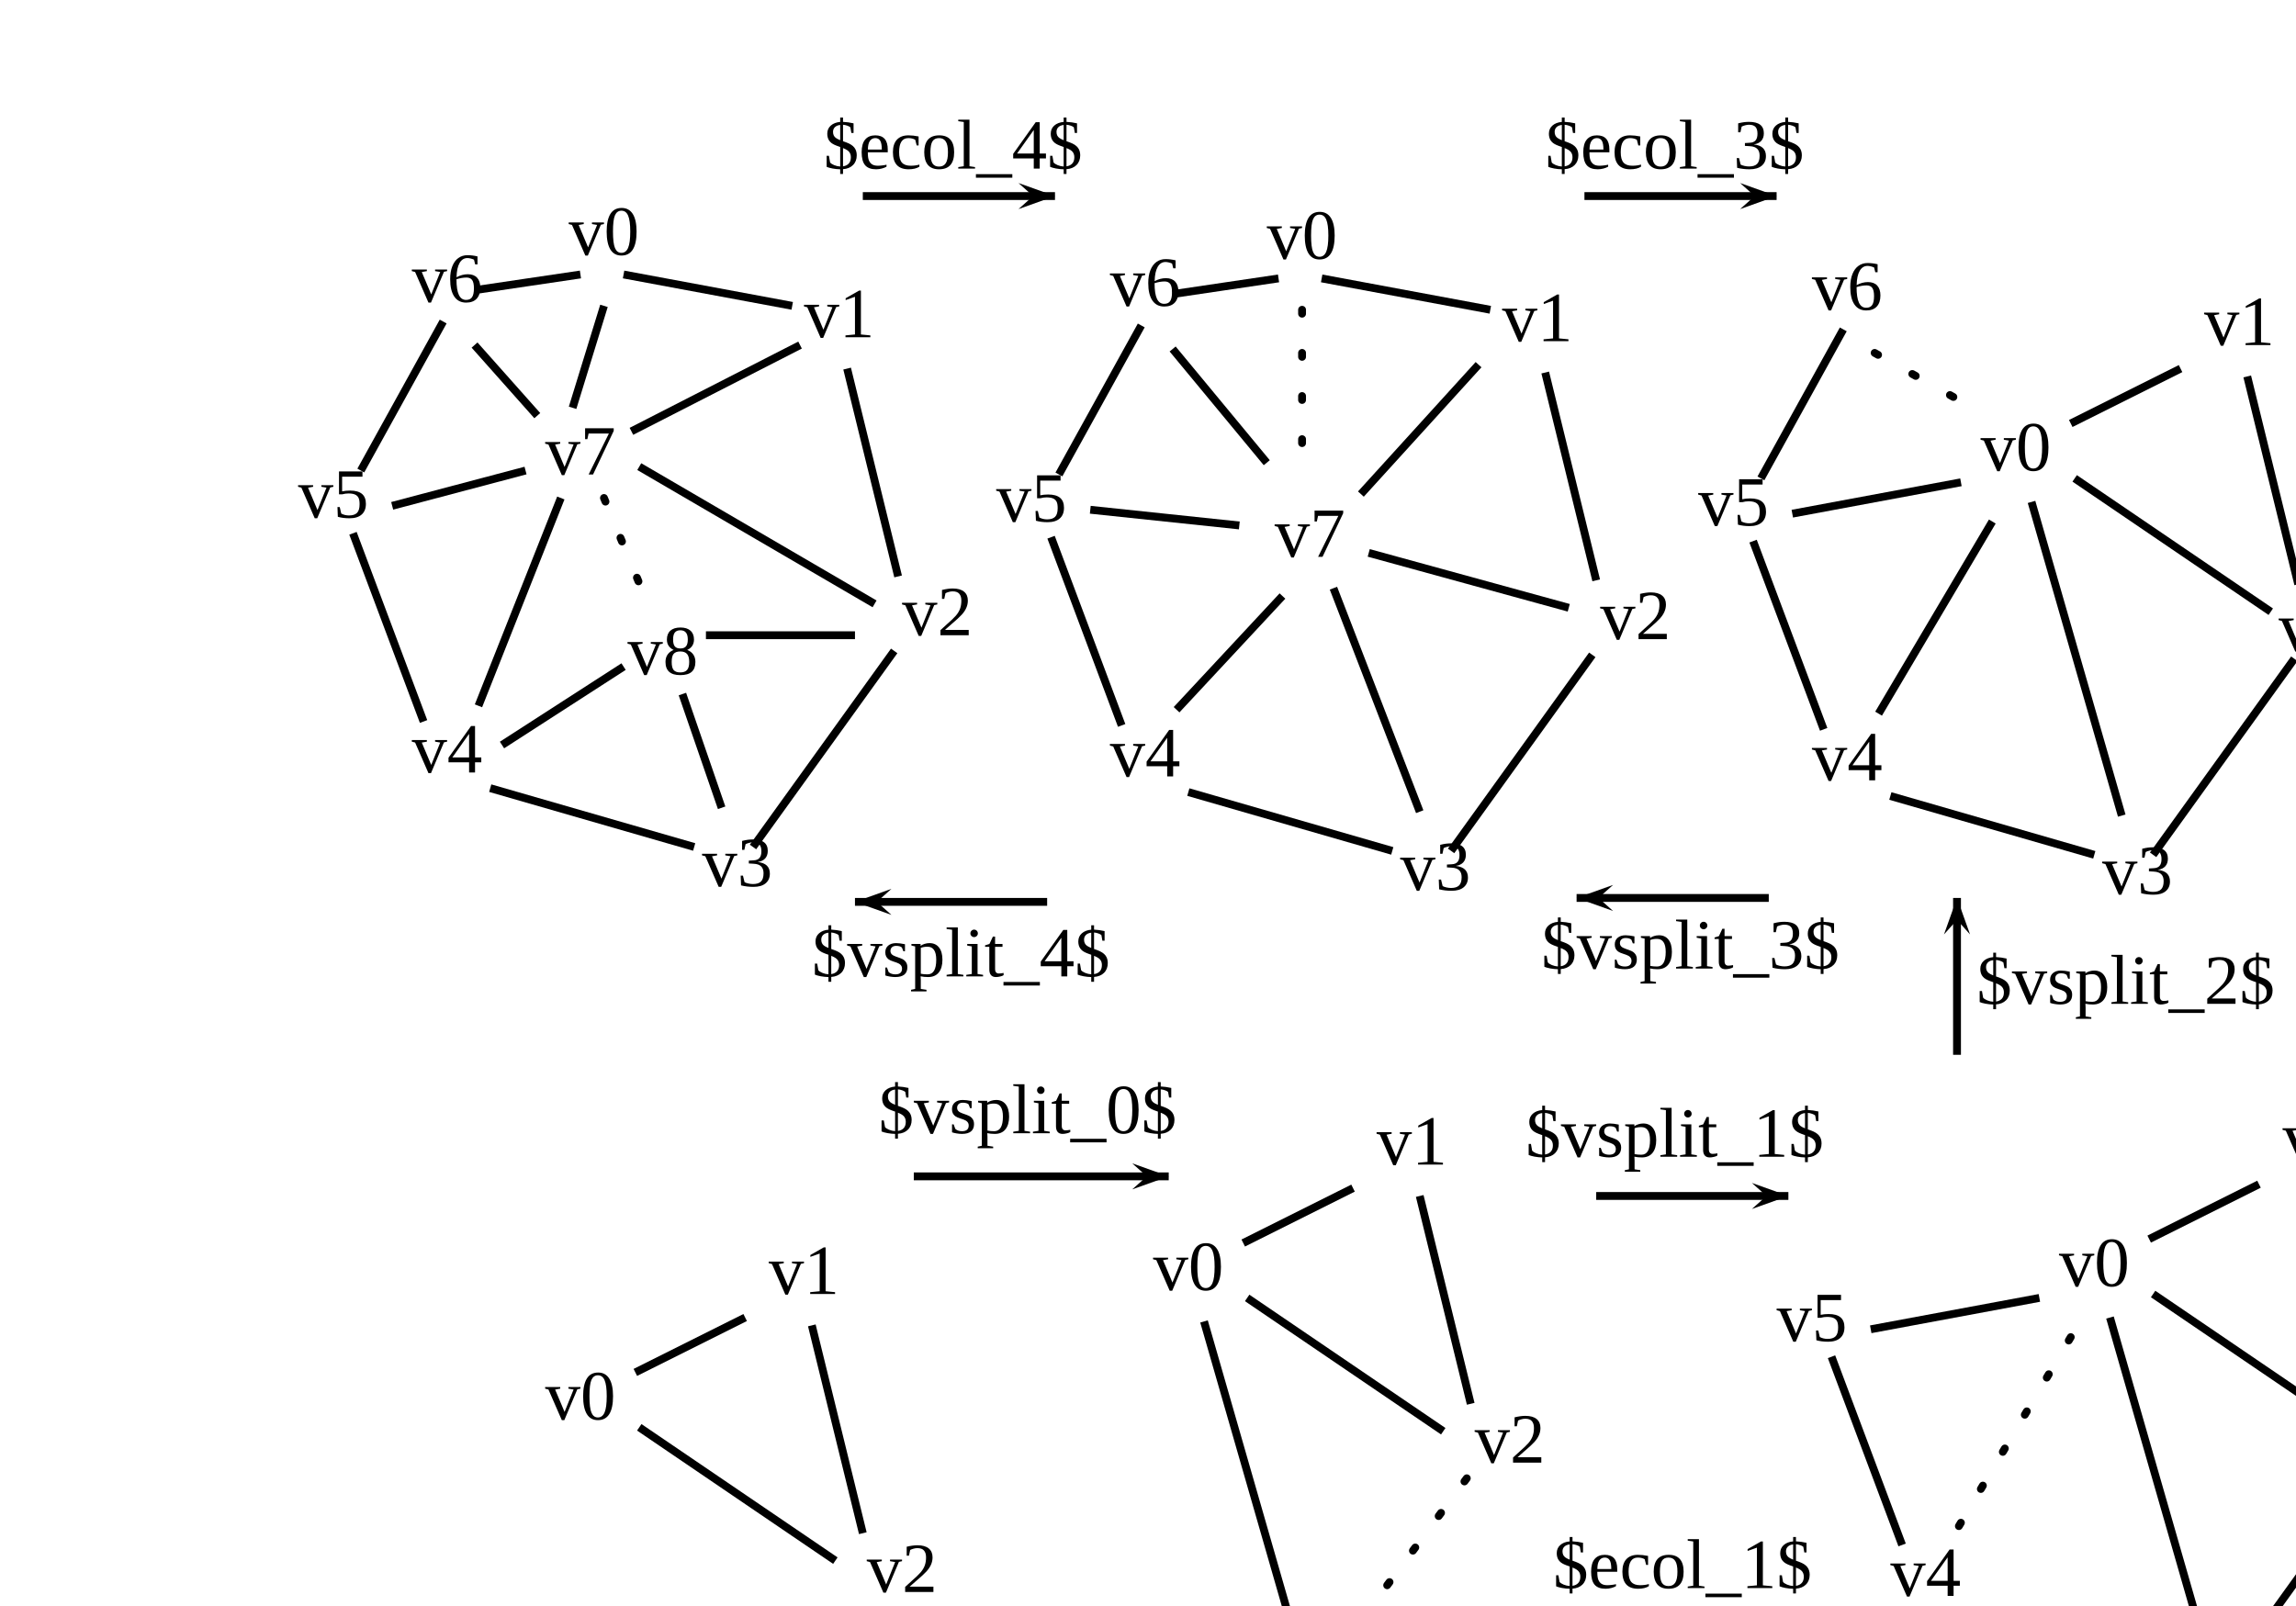
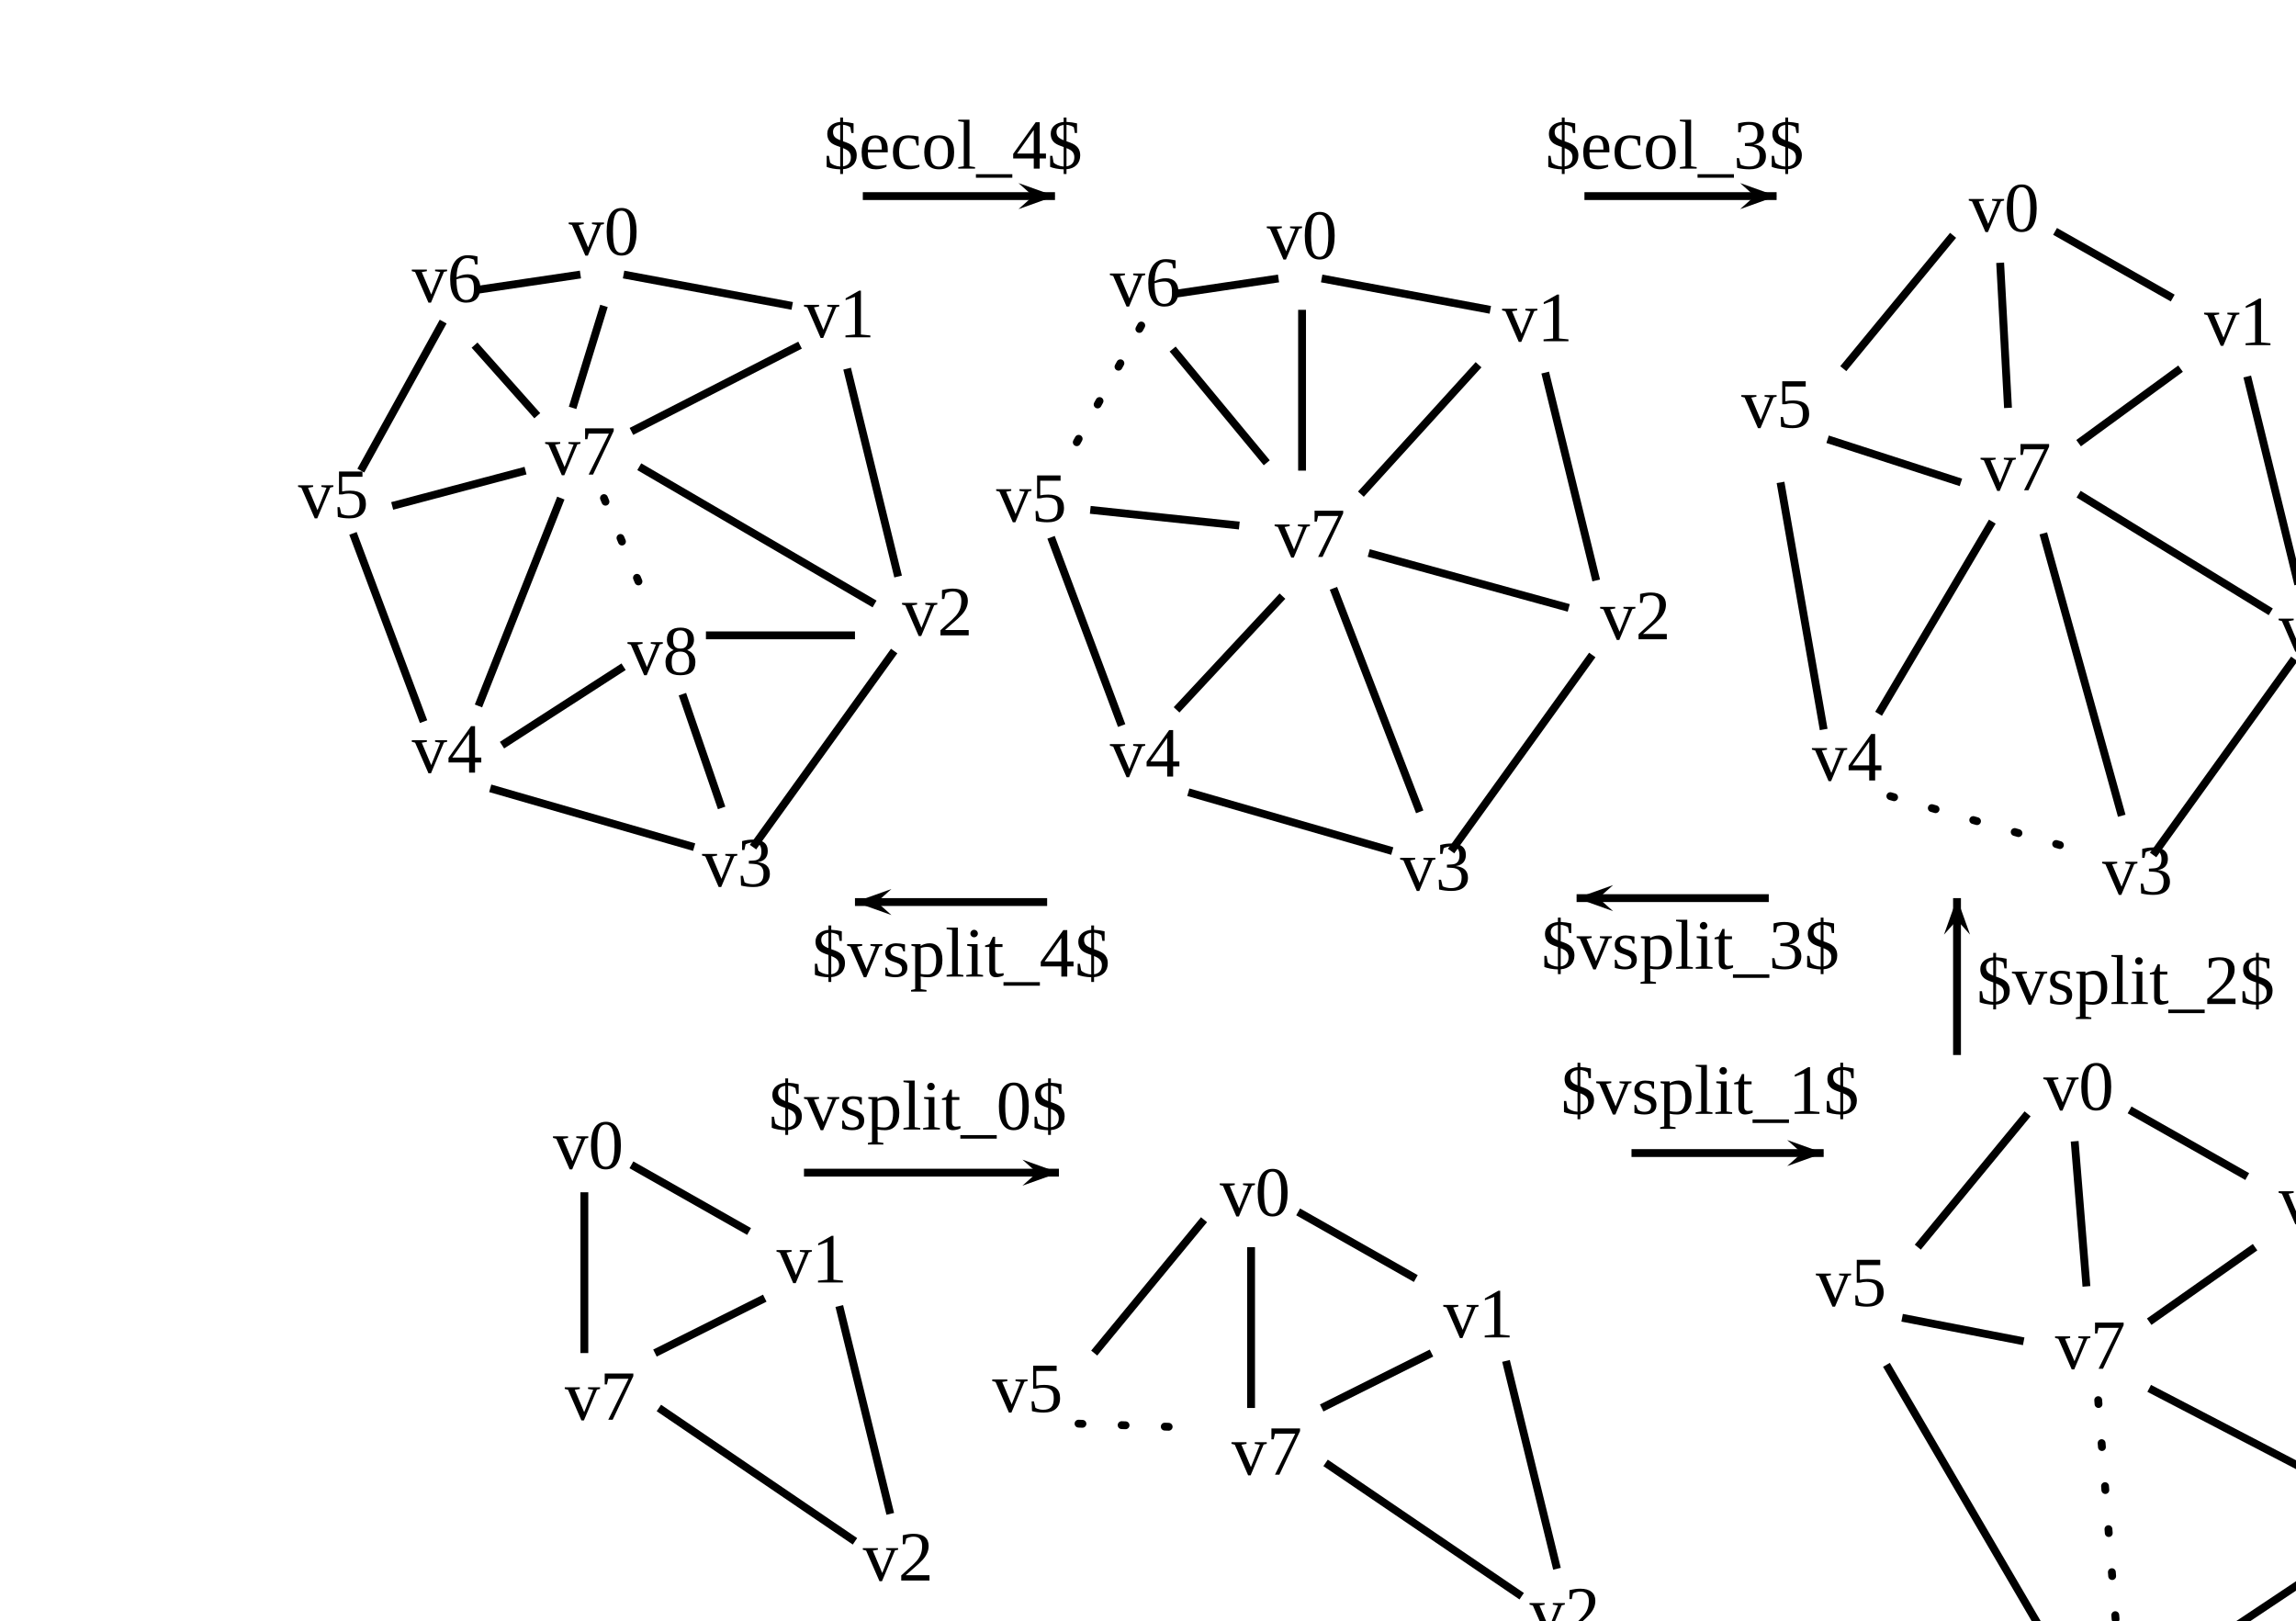
<svg xmlns="http://www.w3.org/2000/svg" xmlns:ns1="http://latexdraw.sourceforge.net/namespaces/latexdraw" version="1.1" baseProfile="full">
  <defs>
-     <marker overflow="visible" orient="auto" id="arrow2-4269">
+     <marker overflow="visible" orient="auto" id="arrow2-1610">
      <path d="M 0.0 0.0 L -4.652 1.661 L -2.791 0.0 L -4.652 -1.661 z " ns1:arrSizeNum="2.0" fill="black" />
    </marker>
-     <marker overflow="visible" orient="auto" id="arrow2-4270">
+     <marker overflow="visible" orient="auto" id="arrow2-1611">
      <path d="M 0.0 0.0 L -4.652 1.661 L -2.791 0.0 L -4.652 -1.661 z " ns1:arrSizeNum="2.0" fill="black" />
    </marker>
-     <marker overflow="visible" orient="auto" id="arrow2-4271">
+     <marker overflow="visible" orient="auto" id="arrow2-1612">
      <path d="M 0.0 0.0 L -4.652 1.661 L -2.791 0.0 L -4.652 -1.661 z " ns1:arrSizeNum="2.0" fill="black" />
    </marker>
-     <marker overflow="visible" orient="auto" id="arrow2-4272">
+     <marker overflow="visible" orient="auto" id="arrow2-1613">
      <path d="M 0.0 0.0 L -4.652 1.661 L -2.791 0.0 L -4.652 -1.661 z " ns1:arrSizeNum="2.0" fill="black" />
    </marker>
-     <marker overflow="visible" orient="auto" id="arrow1-4273">
+     <marker overflow="visible" orient="auto" id="arrow1-1614">
      <path d="M 0.0 0.0 L 4.652 1.661 L 2.791 0.0 L 4.652 -1.661 z " ns1:arrSizeNum="2.0" fill="black" />
    </marker>
-     <marker overflow="visible" orient="auto" id="arrow1-4274">
+     <marker overflow="visible" orient="auto" id="arrow1-1615">
      <path d="M 0.0 0.0 L 4.652 1.661 L 2.791 0.0 L 4.652 -1.661 z " ns1:arrSizeNum="2.0" fill="black" />
    </marker>
-     <marker overflow="visible" orient="auto" id="arrow1-4275">
+     <marker overflow="visible" orient="auto" id="arrow1-1616">
      <path d="M 0.0 0.0 L 4.652 1.661 L 2.791 0.0 L 4.652 -1.661 z " ns1:arrSizeNum="2.0" fill="black" />
    </marker>
-     <marker overflow="visible" orient="auto" id="arrow1-4276">
+     <marker overflow="visible" orient="auto" id="arrow1-1617">
      <path d="M 0.0 0.0 L 4.652 1.661 L 2.791 0.0 L 4.652 -1.661 z " ns1:arrSizeNum="2.0" fill="black" />
    </marker>
-     <marker overflow="visible" orient="auto" id="arrow1-4277">
+     <marker overflow="visible" orient="auto" id="arrow1-1618">
      <path d="M 0.0 0.0 L 4.652 1.661 L 2.791 0.0 L 4.652 -1.661 z " ns1:arrSizeNum="2.0" fill="black" />
    </marker>
-     <marker overflow="visible" orient="auto" id="arrow2-4278">
+     <marker overflow="visible" orient="auto" id="arrow2-1619">
      <path d="M 0.0 0.0 L -4.652 1.661 L -2.791 0.0 L -4.652 -1.661 z " ns1:arrSizeNum="2.0" fill="black" />
    </marker>
  </defs>
  <g>
-     <g ns1:type="line" id="id4099">
+     <g ns1:type="line" id="id1523">
      <line x1="159.0" x2="202.0" y1="70.0" y2="78.0" stroke-width="2.0" stroke="black" ns1:rotationAngle="0.0" />
    </g>
-     <g ns1:type="line" id="id4100">
+     <g ns1:type="line" id="id1524">
      <line x1="216.0" x2="229.0" y1="94.0" y2="147.0" stroke-width="2.0" stroke="black" ns1:rotationAngle="0.0" />
    </g>
-     <g ns1:type="line" id="id4101">
+     <g ns1:type="line" id="id1525">
      <line x1="228.0" x2="192.0" y1="166.0" y2="216.0" stroke-width="2.0" stroke="black" ns1:rotationAngle="0.0" />
    </g>
-     <g ns1:type="line" id="id4102">
+     <g ns1:type="line" id="id1526">
      <line x1="125.0" x2="177.0" y1="201.0" y2="216.0" stroke-width="2.0" stroke="black" ns1:rotationAngle="0.0" />
    </g>
-     <g ns1:type="line" id="id4103">
+     <g ns1:type="line" id="id1527">
      <line x1="90.0" x2="108.0" y1="136.0" y2="184.0" stroke-width="2.0" stroke="black" ns1:rotationAngle="0.0" />
    </g>
-     <g ns1:type="line" id="id4104">
+     <g ns1:type="line" id="id1528">
      <line x1="113.0" x2="92.0" y1="82.0" y2="120.0" stroke-width="2.0" stroke="black" ns1:rotationAngle="0.0" />
    </g>
-     <g ns1:type="line" id="id4105">
+     <g ns1:type="line" id="id1529">
      <line x1="121.0" x2="148.0" y1="74.0" y2="70.0" stroke-width="2.0" stroke="black" ns1:rotationAngle="0.0" />
    </g>
-     <g ns1:type="line" id="id4106">
+     <g ns1:type="line" id="id1530">
      <line x1="154.0" x2="146.0" y1="78.0" y2="104.0" stroke-width="2.0" stroke="black" ns1:rotationAngle="0.0" />
    </g>
-     <g ns1:type="line" id="id4107">
+     <g ns1:type="line" id="id1531">
      <line x1="121.0" x2="137.0" y1="88.0" y2="106.0" stroke-width="2.0" stroke="black" ns1:rotationAngle="0.0" />
    </g>
-     <g ns1:type="line" id="id4108">
+     <g ns1:type="line" id="id1532">
      <line x1="161.0" x2="204.0" y1="110.0" y2="88.0" stroke-width="2.0" stroke="black" ns1:rotationAngle="0.0" />
    </g>
-     <g ns1:type="line" id="id4109">
+     <g ns1:type="line" id="id1533">
      <line x1="100.0" x2="134.0" y1="129.0" y2="120.0" stroke-width="2.0" stroke="black" ns1:rotationAngle="0.0" />
    </g>
-     <g ns1:type="line" id="id4110">
+     <g ns1:type="line" id="id1534">
      <line x1="154.0" x2="166.0" y1="127.0" y2="156.0" stroke-width="2.0" stroke="black" stroke-linecap="round" stroke-dasharray="1, 10.0" ns1:rotationAngle="0.0" />
    </g>
-     <g ns1:type="line" id="id4111">
+     <g ns1:type="line" id="id1535">
      <line x1="143.0" x2="122.0" y1="127.0" y2="180.0" stroke-width="2.0" stroke="black" ns1:rotationAngle="0.0" />
    </g>
-     <g ns1:type="line" id="id4112">
+     <g ns1:type="line" id="id1536">
      <line x1="163.0" x2="223.0" y1="119.0" y2="154.0" stroke-width="2.0" stroke="black" ns1:rotationAngle="0.0" />
    </g>
-     <g ns1:type="line" id="id4113">
+     <g ns1:type="line" id="id1537">
      <line x1="180.0" x2="218.0" y1="162.0" y2="162.0" stroke-width="2.0" stroke="black" ns1:rotationAngle="0.0" />
    </g>
-     <g ns1:type="line" id="id4114">
+     <g ns1:type="line" id="id1538">
      <line x1="174.0" x2="184.0" y1="177.0" y2="206.0" stroke-width="2.0" stroke="black" ns1:rotationAngle="0.0" />
    </g>
-     <g ns1:type="line" id="id4115">
+     <g ns1:type="line" id="id1539">
      <line x1="128.0" x2="159.0" y1="190.0" y2="170.0" stroke-width="2.0" stroke="black" ns1:rotationAngle="0.0" />
    </g>
-     <g ns1:type="text" id="id4116" font-family="Times New Roman" fill="black" font-size="18" ns1:x="145.0">
+     <g ns1:type="text" id="id1540" font-family="Times New Roman" fill="black" font-size="18" ns1:x="145.0">
      <text x="145.0" y="65.0">v0</text>
    </g>
-     <g ns1:type="text" id="id4119" font-family="Times New Roman" fill="black" font-size="18" ns1:x="205.0">
+     <g ns1:type="text" id="id1542" font-family="Times New Roman" fill="black" font-size="18" ns1:x="205.0">
      <text x="205.0" y="86.0">v1</text>
    </g>
-     <g ns1:type="text" id="id4122" font-family="Times New Roman" fill="black" font-size="18" ns1:x="230.0">
+     <g ns1:type="text" id="id1544" font-family="Times New Roman" fill="black" font-size="18" ns1:x="230.0">
      <text x="230.0" y="162.0">v2</text>
    </g>
-     <g ns1:type="text" id="id4125" font-family="Times New Roman" fill="black" font-size="18" ns1:x="179.0">
+     <g ns1:type="text" id="id1546" font-family="Times New Roman" fill="black" font-size="18" ns1:x="179.0">
      <text x="179.0" y="226.0">v3</text>
    </g>
-     <g ns1:type="text" id="id4128" font-family="Times New Roman" fill="black" font-size="18" ns1:x="105.0">
+     <g ns1:type="text" id="id1548" font-family="Times New Roman" fill="black" font-size="18" ns1:x="105.0">
      <text x="105.0" y="197.0">v4</text>
    </g>
-     <g ns1:type="text" id="id4131" font-family="Times New Roman" fill="black" font-size="18" ns1:x="76.0">
+     <g ns1:type="text" id="id1550" font-family="Times New Roman" fill="black" font-size="18" ns1:x="76.0">
      <text x="76.0" y="132.0">v5</text>
    </g>
-     <g ns1:type="text" id="id4134" font-family="Times New Roman" fill="black" font-size="18" ns1:x="105.0">
+     <g ns1:type="text" id="id1552" font-family="Times New Roman" fill="black" font-size="18" ns1:x="105.0">
      <text x="105.0" y="77.0">v6</text>
    </g>
-     <g ns1:type="text" id="id4137" font-family="Times New Roman" fill="black" font-size="18" ns1:x="139.0">
+     <g ns1:type="text" id="id1554" font-family="Times New Roman" fill="black" font-size="18" ns1:x="139.0">
      <text x="139.0" y="121.0">v7</text>
    </g>
-     <g ns1:type="text" id="id4140" font-family="Times New Roman" fill="black" font-size="18" ns1:x="160.0">
+     <g ns1:type="text" id="id1556" font-family="Times New Roman" fill="black" font-size="18" ns1:x="160.0">
      <text x="160.0" y="172.0">v8</text>
    </g>
-     <g ns1:type="line" id="id4143">
+     <g ns1:type="line" id="id1558">
      <line x1="337.0" x2="380.0" y1="71.0" y2="79.0" stroke-width="2.0" stroke="black" ns1:rotationAngle="0.0" />
    </g>
-     <g ns1:type="line" id="id4144">
+     <g ns1:type="line" id="id1559">
      <line x1="394.0" x2="407.0" y1="95.0" y2="148.0" stroke-width="2.0" stroke="black" ns1:rotationAngle="0.0" />
    </g>
-     <g ns1:type="line" id="id4145">
+     <g ns1:type="line" id="id1560">
      <line x1="406.0" x2="370.0" y1="167.0" y2="217.0" stroke-width="2.0" stroke="black" ns1:rotationAngle="0.0" />
    </g>
-     <g ns1:type="line" id="id4146">
+     <g ns1:type="line" id="id1561">
      <line x1="303.0" x2="355.0" y1="202.0" y2="217.0" stroke-width="2.0" stroke="black" ns1:rotationAngle="0.0" />
    </g>
-     <g ns1:type="line" id="id4147">
+     <g ns1:type="line" id="id1562">
      <line x1="268.0" x2="286.0" y1="137.0" y2="185.0" stroke-width="2.0" stroke="black" ns1:rotationAngle="0.0" />
    </g>
-     <g ns1:type="line" id="id4148">
-       <line x1="291.0" x2="270.0" y1="83.0" y2="121.0" stroke-width="2.0" stroke="black" ns1:rotationAngle="0.0" />
-     </g>
-     <g ns1:type="line" id="id4149">
+     <g ns1:type="line" id="id1563">
+       <line x1="291.0" x2="270.0" y1="83.0" y2="121.0" stroke-width="2.0" stroke="black" stroke-linecap="round" stroke-dasharray="1, 10.0" ns1:rotationAngle="0.0" />
+     </g>
+     <g ns1:type="line" id="id1564">
      <line x1="299.0" x2="326.0" y1="75.0" y2="71.0" stroke-width="2.0" stroke="black" ns1:rotationAngle="0.0" />
    </g>
-     <g ns1:type="line" id="id4150">
-       <line x1="332.0" x2="332.0" y1="79.0" y2="120.0" stroke-width="2.0" stroke="black" stroke-linecap="round" stroke-dasharray="1, 10.0" ns1:rotationAngle="0.0" />
-     </g>
-     <g ns1:type="line" id="id4151">
+     <g ns1:type="line" id="id1565">
+       <line x1="332.0" x2="332.0" y1="79.0" y2="120.0" stroke-width="2.0" stroke="black" ns1:rotationAngle="0.0" />
+     </g>
+     <g ns1:type="line" id="id1566">
      <line x1="299.0" x2="323.0" y1="89.0" y2="118.0" stroke-width="2.0" stroke="black" ns1:rotationAngle="0.0" />
    </g>
-     <g ns1:type="line" id="id4152">
+     <g ns1:type="line" id="id1567">
      <line x1="347.0" x2="377.0" y1="126.0" y2="93.0" stroke-width="2.0" stroke="black" ns1:rotationAngle="0.0" />
    </g>
-     <g ns1:type="line" id="id4153">
+     <g ns1:type="line" id="id1568">
      <line x1="278.0" x2="316.0" y1="130.0" y2="134.0" stroke-width="2.0" stroke="black" ns1:rotationAngle="0.0" />
    </g>
-     <g ns1:type="line" id="id4154">
+     <g ns1:type="line" id="id1569">
      <line x1="327.0" x2="300.0" y1="152.0" y2="181.0" stroke-width="2.0" stroke="black" ns1:rotationAngle="0.0" />
    </g>
-     <g ns1:type="line" id="id4155">
+     <g ns1:type="line" id="id1570">
      <line x1="349.0" x2="400.0" y1="141.0" y2="155.0" stroke-width="2.0" stroke="black" ns1:rotationAngle="0.0" />
    </g>
-     <g ns1:type="line" id="id4156">
+     <g ns1:type="line" id="id1571">
      <line x1="340.0" x2="362.0" y1="150.0" y2="207.0" stroke-width="2.0" stroke="black" ns1:rotationAngle="0.0" />
    </g>
-     <g ns1:type="text" id="id4157" font-family="Times New Roman" fill="black" font-size="18" ns1:x="323.0">
+     <g ns1:type="text" id="id1572" font-family="Times New Roman" fill="black" font-size="18" ns1:x="323.0">
      <text x="323.0" y="66.0">v0</text>
    </g>
-     <g ns1:type="text" id="id4160" font-family="Times New Roman" fill="black" font-size="18" ns1:x="383.0">
+     <g ns1:type="text" id="id1574" font-family="Times New Roman" fill="black" font-size="18" ns1:x="383.0">
      <text x="383.0" y="87.0">v1</text>
    </g>
-     <g ns1:type="text" id="id4163" font-family="Times New Roman" fill="black" font-size="18" ns1:x="408.0">
+     <g ns1:type="text" id="id1576" font-family="Times New Roman" fill="black" font-size="18" ns1:x="408.0">
      <text x="408.0" y="163.0">v2</text>
    </g>
-     <g ns1:type="text" id="id4166" font-family="Times New Roman" fill="black" font-size="18" ns1:x="357.0">
+     <g ns1:type="text" id="id1578" font-family="Times New Roman" fill="black" font-size="18" ns1:x="357.0">
      <text x="357.0" y="227.0">v3</text>
    </g>
-     <g ns1:type="text" id="id4169" font-family="Times New Roman" fill="black" font-size="18" ns1:x="283.0">
+     <g ns1:type="text" id="id1580" font-family="Times New Roman" fill="black" font-size="18" ns1:x="283.0">
      <text x="283.0" y="198.0">v4</text>
    </g>
-     <g ns1:type="text" id="id4172" font-family="Times New Roman" fill="black" font-size="18" ns1:x="254.0">
+     <g ns1:type="text" id="id1582" font-family="Times New Roman" fill="black" font-size="18" ns1:x="254.0">
      <text x="254.0" y="133.0">v5</text>
    </g>
-     <g ns1:type="text" id="id4175" font-family="Times New Roman" fill="black" font-size="18" ns1:x="283.0">
+     <g ns1:type="text" id="id1584" font-family="Times New Roman" fill="black" font-size="18" ns1:x="283.0">
      <text x="283.0" y="78.0">v6</text>
    </g>
-     <g ns1:type="text" id="id4178" font-family="Times New Roman" fill="black" font-size="18" ns1:x="325.0">
+     <g ns1:type="text" id="id1586" font-family="Times New Roman" fill="black" font-size="18" ns1:x="325.0">
      <text x="325.0" y="142.0">v7</text>
    </g>
-     <g ns1:type="line" id="id4181">
+     <g ns1:type="line" id="id1588">
      <line x1="573.0" x2="586.0" y1="96.0" y2="149.0" stroke-width="2.0" stroke="black" ns1:rotationAngle="0.0" />
    </g>
-     <g ns1:type="line" id="id4182">
+     <g ns1:type="line" id="id1589">
      <line x1="585.0" x2="549.0" y1="168.0" y2="218.0" stroke-width="2.0" stroke="black" ns1:rotationAngle="0.0" />
    </g>
-     <g ns1:type="line" id="id4183">
-       <line x1="482.0" x2="534.0" y1="203.0" y2="218.0" stroke-width="2.0" stroke="black" ns1:rotationAngle="0.0" />
-     </g>
-     <g ns1:type="line" id="id4184">
-       <line x1="447.0" x2="465.0" y1="138.0" y2="186.0" stroke-width="2.0" stroke="black" ns1:rotationAngle="0.0" />
-     </g>
-     <g ns1:type="line" id="id4185">
-       <line x1="470.0" x2="449.0" y1="84.0" y2="122.0" stroke-width="2.0" stroke="black" ns1:rotationAngle="0.0" />
-     </g>
-     <g ns1:type="line" id="id4186">
-       <line x1="478.0" x2="503.0" y1="90.0" y2="104.0" stroke-width="2.0" stroke="black" stroke-linecap="round" stroke-dasharray="1, 10.0" ns1:rotationAngle="0.0" />
-     </g>
-     <g ns1:type="line" id="id4187">
-       <line x1="528.0" x2="556.0" y1="108.0" y2="94.0" stroke-width="2.0" stroke="black" ns1:rotationAngle="0.0" />
-     </g>
-     <g ns1:type="line" id="id4188">
-       <line x1="457.0" x2="500.0" y1="131.0" y2="123.0" stroke-width="2.0" stroke="black" ns1:rotationAngle="0.0" />
-     </g>
-     <g ns1:type="line" id="id4189">
+     <g ns1:type="line" id="id1590">
+       <line x1="482.0" x2="534.0" y1="203.0" y2="218.0" stroke-width="2.0" stroke="black" stroke-linecap="round" stroke-dasharray="1, 10.0" ns1:rotationAngle="0.0" />
+     </g>
+     <g ns1:type="line" id="id1591">
+       <line x1="454.0" x2="465.0" y1="123.0" y2="186.0" stroke-width="2.0" stroke="black" ns1:rotationAngle="0.0" />
+     </g>
+     <g ns1:type="line" id="id1592">
+       <line x1="530.0" x2="556.0" y1="113.0" y2="94.0" stroke-width="2.0" stroke="black" ns1:rotationAngle="0.0" />
+     </g>
+     <g ns1:type="line" id="id1593">
+       <line x1="466.0" x2="500.0" y1="112.0" y2="123.0" stroke-width="2.0" stroke="black" ns1:rotationAngle="0.0" />
+     </g>
+     <g ns1:type="line" id="id1594">
      <line x1="508.0" x2="479.0" y1="133.0" y2="182.0" stroke-width="2.0" stroke="black" ns1:rotationAngle="0.0" />
    </g>
-     <g ns1:type="line" id="id4190">
-       <line x1="529.0" x2="579.0" y1="122.0" y2="156.0" stroke-width="2.0" stroke="black" ns1:rotationAngle="0.0" />
-     </g>
-     <g ns1:type="line" id="id4191">
-       <line x1="518.0" x2="541.0" y1="128.0" y2="208.0" stroke-width="2.0" stroke="black" ns1:rotationAngle="0.0" />
-     </g>
-     <g ns1:type="text" id="id4192" font-family="Times New Roman" fill="black" font-size="18" ns1:x="562.0">
+     <g ns1:type="line" id="id1595">
+       <line x1="530.0" x2="579.0" y1="126.0" y2="156.0" stroke-width="2.0" stroke="black" ns1:rotationAngle="0.0" />
+     </g>
+     <g ns1:type="line" id="id1596">
+       <line x1="521.0" x2="541.0" y1="136.0" y2="208.0" stroke-width="2.0" stroke="black" ns1:rotationAngle="0.0" />
+     </g>
+     <g ns1:type="text" id="id1597" font-family="Times New Roman" fill="black" font-size="18" ns1:x="562.0">
      <text x="562.0" y="88.0">v1</text>
    </g>
-     <g ns1:type="text" id="id4195" font-family="Times New Roman" fill="black" font-size="18" ns1:x="581.0">
+     <g ns1:type="text" id="id1599" font-family="Times New Roman" fill="black" font-size="18" ns1:x="581.0">
      <text x="581.0" y="166.0">v2</text>
    </g>
-     <g ns1:type="text" id="id4198" font-family="Times New Roman" fill="black" font-size="18" ns1:x="536.0">
+     <g ns1:type="text" id="id1601" font-family="Times New Roman" fill="black" font-size="18" ns1:x="536.0">
      <text x="536.0" y="228.0">v3</text>
    </g>
-     <g ns1:type="text" id="id4201" font-family="Times New Roman" fill="black" font-size="18" ns1:x="462.0">
+     <g ns1:type="text" id="id1603" font-family="Times New Roman" fill="black" font-size="18" ns1:x="462.0">
      <text x="462.0" y="199.0">v4</text>
    </g>
-     <g ns1:type="text" id="id4204" font-family="Times New Roman" fill="black" font-size="18" ns1:x="433.0">
-       <text x="433.0" y="134.0">v5</text>
-     </g>
-     <g ns1:type="text" id="id4207" font-family="Times New Roman" fill="black" font-size="18" ns1:x="462.0">
-       <text x="462.0" y="79.0">v6</text>
-     </g>
-     <g ns1:type="text" id="id4210" font-family="Times New Roman" fill="black" font-size="18" ns1:x="505.0">
-       <text x="505.0" y="120.0">v0</text>
-     </g>
-     <g ns1:type="line" id="id4213">
-       <line x1="593.0" x2="606.0" y1="304.0" y2="357.0" stroke-width="2.0" stroke="black" ns1:rotationAngle="0.0" />
-     </g>
-     <g ns1:type="line" id="id4214">
-       <line x1="605.0" x2="569.0" y1="376.0" y2="426.0" stroke-width="2.0" stroke="black" ns1:rotationAngle="0.0" />
-     </g>
-     <g ns1:type="line" id="id4215">
-       <line x1="502.0" x2="554.0" y1="411.0" y2="426.0" stroke-width="2.0" stroke="black" ns1:rotationAngle="0.0" />
-     </g>
-     <g ns1:type="line" id="id4216">
-       <line x1="467.0" x2="485.0" y1="346.0" y2="394.0" stroke-width="2.0" stroke="black" ns1:rotationAngle="0.0" />
-     </g>
-     <g ns1:type="line" id="id4217">
-       <line x1="548.0" x2="576.0" y1="316.0" y2="302.0" stroke-width="2.0" stroke="black" ns1:rotationAngle="0.0" />
-     </g>
-     <g ns1:type="line" id="id4218">
-       <line x1="477.0" x2="520.0" y1="339.0" y2="331.0" stroke-width="2.0" stroke="black" ns1:rotationAngle="0.0" />
-     </g>
-     <g ns1:type="line" id="id4219">
-       <line x1="528.0" x2="499.0" y1="341.0" y2="390.0" stroke-width="2.0" stroke="black" stroke-linecap="round" stroke-dasharray="1, 10.0" ns1:rotationAngle="0.0" />
-     </g>
-     <g ns1:type="line" id="id4220">
-       <line x1="549.0" x2="599.0" y1="330.0" y2="364.0" stroke-width="2.0" stroke="black" ns1:rotationAngle="0.0" />
-     </g>
-     <g ns1:type="line" id="id4221">
-       <line x1="538.0" x2="561.0" y1="336.0" y2="416.0" stroke-width="2.0" stroke="black" ns1:rotationAngle="0.0" />
-     </g>
-     <g ns1:type="text" id="id4222" font-family="Times New Roman" fill="black" font-size="18" ns1:x="582.0">
-       <text x="582.0" y="296.0">v1</text>
-     </g>
-     <g ns1:type="text" id="id4225" font-family="Times New Roman" fill="black" font-size="18" ns1:x="607.0">
-       <text x="607.0" y="372.0">v2</text>
-     </g>
-     <g ns1:type="text" id="id4228" font-family="Times New Roman" fill="black" font-size="18" ns1:x="551.0">
-       <text x="551.0" y="437.0">v3</text>
-     </g>
-     <g ns1:type="text" id="id4231" font-family="Times New Roman" fill="black" font-size="18" ns1:x="482.0">
-       <text x="482.0" y="407.0">v4</text>
-     </g>
-     <g ns1:type="text" id="id4234" font-family="Times New Roman" fill="black" font-size="18" ns1:x="453.0">
-       <text x="453.0" y="342.0">v5</text>
-     </g>
-     <g ns1:type="text" id="id4237" font-family="Times New Roman" fill="black" font-size="18" ns1:x="525.0">
-       <text x="525.0" y="328.0">v0</text>
-     </g>
-     <g ns1:type="line" id="id4240">
-       <line x1="362.0" x2="375.0" y1="305.0" y2="358.0" stroke-width="2.0" stroke="black" ns1:rotationAngle="0.0" />
-     </g>
-     <g ns1:type="line" id="id4241">
-       <line x1="374.0" x2="342.0" y1="377.0" y2="420.0" stroke-width="2.0" stroke="black" stroke-linecap="round" stroke-dasharray="1, 10.0" ns1:rotationAngle="0.0" />
-     </g>
-     <g ns1:type="line" id="id4242">
-       <line x1="317.0" x2="345.0" y1="317.0" y2="303.0" stroke-width="2.0" stroke="black" ns1:rotationAngle="0.0" />
-     </g>
-     <g ns1:type="line" id="id4243">
-       <line x1="318.0" x2="368.0" y1="331.0" y2="365.0" stroke-width="2.0" stroke="black" ns1:rotationAngle="0.0" />
-     </g>
-     <g ns1:type="line" id="id4244">
-       <line x1="307.0" x2="330.0" y1="337.0" y2="417.0" stroke-width="2.0" stroke="black" ns1:rotationAngle="0.0" />
-     </g>
-     <g ns1:type="text" id="id4245" font-family="Times New Roman" fill="black" font-size="18" ns1:x="351.0">
-       <text x="351.0" y="297.0">v1</text>
-     </g>
-     <g ns1:type="text" id="id4248" font-family="Times New Roman" fill="black" font-size="18" ns1:x="376.0">
-       <text x="376.0" y="373.0">v2</text>
-     </g>
-     <g ns1:type="text" id="id4251" font-family="Times New Roman" fill="black" font-size="18" ns1:x="325.0">
-       <text x="325.0" y="434.0">v3</text>
-     </g>
-     <g ns1:type="text" id="id4254" font-family="Times New Roman" fill="black" font-size="18" ns1:x="294.0">
-       <text x="294.0" y="329.0">v0</text>
-     </g>
-     <g ns1:type="line" id="id4257">
-       <line x1="207.0" x2="220.0" y1="338.0" y2="391.0" stroke-width="2.0" stroke="black" ns1:rotationAngle="0.0" />
-     </g>
-     <g ns1:type="line" id="id4258">
-       <line x1="162.0" x2="190.0" y1="350.0" y2="336.0" stroke-width="2.0" stroke="black" ns1:rotationAngle="0.0" />
-     </g>
-     <g ns1:type="line" id="id4259">
-       <line x1="163.0" x2="213.0" y1="364.0" y2="398.0" stroke-width="2.0" stroke="black" ns1:rotationAngle="0.0" />
-     </g>
-     <g ns1:type="text" id="id4260" font-family="Times New Roman" fill="black" font-size="18" ns1:x="196.0">
-       <text x="196.0" y="330.0">v1</text>
-     </g>
-     <g ns1:type="text" id="id4263" font-family="Times New Roman" fill="black" font-size="18" ns1:x="221.0">
-       <text x="221.0" y="406.0">v2</text>
-     </g>
-     <g ns1:type="text" id="id4266" font-family="Times New Roman" fill="black" font-size="18" ns1:x="139.0">
-       <text x="139.0" y="362.0">v0</text>
-     </g>
-     <g ns1:type="line" id="id4269">
-       <line x1="404.0" x2="453.0" y1="50.0" y2="50.0" stroke-width="2.0" stroke="black" ns1:rotationAngle="0.0" marker-end="url(#arrow2-4269)" />
-     </g>
-     <g ns1:type="line" id="id4270">
-       <line x1="594.0" x2="594.0" y1="204.0" y2="278.0" stroke-width="2.0" stroke="black" ns1:rotationAngle="0.0" marker-end="url(#arrow2-4270)" />
-     </g>
-     <g ns1:type="line" id="id4271">
-       <line x1="407.0" x2="456.0" y1="305.0" y2="305.0" stroke-width="2.0" stroke="black" ns1:rotationAngle="0.0" marker-end="url(#arrow2-4271)" />
-     </g>
-     <g ns1:type="line" id="id4272">
-       <line x1="291.0" x2="240.0" y1="418.0" y2="418.0" stroke-width="2.0" stroke="black" ns1:rotationAngle="0.0" marker-end="url(#arrow2-4272)" />
-     </g>
-     <g ns1:type="line" id="id4273">
-       <line x1="404.0" x2="453.0" y1="413.0" y2="413.0" stroke-width="2.0" stroke="black" ns1:rotationAngle="0.0" marker-start="url(#arrow1-4273)" />
-     </g>
-     <g ns1:type="line" id="id4274">
-       <line x1="298.0" x2="233.0" y1="300.0" y2="300.0" stroke-width="2.0" stroke="black" ns1:rotationAngle="0.0" marker-start="url(#arrow1-4274)" />
-     </g>
-     <g ns1:type="line" id="id4275">
-       <line x1="499.0" x2="499.0" y1="229.0" y2="269.0" stroke-width="2.0" stroke="black" ns1:rotationAngle="0.0" marker-start="url(#arrow1-4275)" />
-     </g>
-     <g ns1:type="line" id="id4276">
-       <line x1="402.0" x2="451.0" y1="229.0" y2="229.0" stroke-width="2.0" stroke="black" ns1:rotationAngle="0.0" marker-start="url(#arrow1-4276)" />
-     </g>
-     <g ns1:type="line" id="id4277">
-       <line x1="218.0" x2="267.0" y1="230.0" y2="230.0" stroke-width="2.0" stroke="black" ns1:rotationAngle="0.0" marker-start="url(#arrow1-4277)" />
-     </g>
-     <g ns1:type="line" id="id4278">
-       <line x1="220.0" x2="269.0" y1="50.0" y2="50.0" stroke-width="2.0" stroke="black" ns1:rotationAngle="0.0" marker-end="url(#arrow2-4278)" />
-     </g>
-     <g ns1:type="text" id="id4279" font-family="Times New Roman" fill="black" font-size="18" ns1:x="210.0">
+     <g ns1:type="text" id="id1605" font-family="Times New Roman" fill="black" font-size="18" ns1:x="444.0">
+       <text x="444.0" y="109.0">v5</text>
+     </g>
+     <g ns1:type="text" id="id1607" font-family="Times New Roman" fill="black" font-size="18" ns1:x="505.0">
+       <text x="505.0" y="125.0">v7</text>
+     </g>
+     <g ns1:type="line" id="id1610">
+       <line x1="404.0" x2="453.0" y1="50.0" y2="50.0" stroke-width="2.0" stroke="black" ns1:rotationAngle="0.0" marker-end="url(#arrow2-1610)" />
+     </g>
+     <g ns1:type="line" id="id1611">
+       <line x1="594.0" x2="594.0" y1="204.0" y2="278.0" stroke-width="2.0" stroke="black" ns1:rotationAngle="0.0" marker-end="url(#arrow2-1611)" />
+     </g>
+     <g ns1:type="line" id="id1612">
+       <line x1="416.0" x2="465.0" y1="294.0" y2="294.0" stroke-width="2.0" stroke="black" ns1:rotationAngle="0.0" marker-end="url(#arrow2-1612)" />
+     </g>
+     <g ns1:type="line" id="id1613">
+       <line x1="259.0" x2="208.0" y1="418.0" y2="418.0" stroke-width="2.0" stroke="black" ns1:rotationAngle="0.0" marker-end="url(#arrow2-1613)" />
+     </g>
+     <g ns1:type="line" id="id1614">
+       <line x1="423.0" x2="472.0" y1="435.0" y2="435.0" stroke-width="2.0" stroke="black" ns1:rotationAngle="0.0" marker-start="url(#arrow1-1614)" />
+     </g>
+     <g ns1:type="line" id="id1615">
+       <line x1="270.0" x2="205.0" y1="299.0" y2="299.0" stroke-width="2.0" stroke="black" ns1:rotationAngle="0.0" marker-start="url(#arrow1-1615)" />
+     </g>
+     <g ns1:type="line" id="id1616">
+       <line x1="499.0" x2="499.0" y1="229.0" y2="269.0" stroke-width="2.0" stroke="black" ns1:rotationAngle="0.0" marker-start="url(#arrow1-1616)" />
+     </g>
+     <g ns1:type="line" id="id1617">
+       <line x1="402.0" x2="451.0" y1="229.0" y2="229.0" stroke-width="2.0" stroke="black" ns1:rotationAngle="0.0" marker-start="url(#arrow1-1617)" />
+     </g>
+     <g ns1:type="line" id="id1618">
+       <line x1="218.0" x2="267.0" y1="230.0" y2="230.0" stroke-width="2.0" stroke="black" ns1:rotationAngle="0.0" marker-start="url(#arrow1-1618)" />
+     </g>
+     <g ns1:type="line" id="id1619">
+       <line x1="220.0" x2="269.0" y1="50.0" y2="50.0" stroke-width="2.0" stroke="black" ns1:rotationAngle="0.0" marker-end="url(#arrow2-1619)" />
+     </g>
+     <g ns1:type="text" id="id1620" font-family="Times New Roman" fill="black" font-size="18" ns1:x="210.0">
      <text x="210.0" y="43.0">$ecol_4$</text>
    </g>
-     <g ns1:type="text" id="id4282" font-family="Times New Roman" fill="black" font-size="18" ns1:x="394.0">
+     <g ns1:type="text" id="id1622" font-family="Times New Roman" fill="black" font-size="18" ns1:x="394.0">
      <text x="394.0" y="43.0">$ecol_3$</text>
    </g>
-     <g ns1:type="text" id="id4285" font-family="Times New Roman" fill="black" font-size="18" ns1:x="596.0">
+     <g ns1:type="text" id="id1624" font-family="Times New Roman" fill="black" font-size="18" ns1:x="596.0">
      <text x="596.0" y="264.0">$ecol_2$</text>
    </g>
-     <g ns1:type="text" id="id4288" font-family="Times New Roman" fill="black" font-size="18" ns1:x="396.0">
-       <text x="396.0" y="405.0">$ecol_1$</text>
-     </g>
-     <g ns1:type="text" id="id4291" font-family="Times New Roman" fill="black" font-size="18" ns1:x="233.0">
-       <text x="233.0" y="437.0">$ecol_0$</text>
-     </g>
-     <g ns1:type="text" id="id4294" font-family="Times New Roman" fill="black" font-size="18" ns1:x="207.0">
+     <g ns1:type="text" id="id1626" font-family="Times New Roman" fill="black" font-size="18" ns1:x="415.0">
+       <text x="415.0" y="427.0">$ecol_1$</text>
+     </g>
+     <g ns1:type="text" id="id1628" font-family="Times New Roman" fill="black" font-size="18" ns1:x="201.0">
+       <text x="201.0" y="437.0">$ecol_0$</text>
+     </g>
+     <g ns1:type="text" id="id1630" font-family="Times New Roman" fill="black" font-size="18" ns1:x="207.0">
      <text x="207.0" y="249.0">$vsplit_4$</text>
    </g>
-     <g ns1:type="text" id="id4297" font-family="Times New Roman" fill="black" font-size="18" ns1:x="393.0">
+     <g ns1:type="text" id="id1632" font-family="Times New Roman" fill="black" font-size="18" ns1:x="393.0">
      <text x="393.0" y="247.0">$vsplit_3$</text>
    </g>
-     <g ns1:type="text" id="id4300" font-family="Times New Roman" fill="black" font-size="18" ns1:x="504.0">
+     <g ns1:type="text" id="id1634" font-family="Times New Roman" fill="black" font-size="18" ns1:x="504.0">
      <text x="504.0" y="256.0">$vsplit_2$</text>
    </g>
-     <g ns1:type="text" id="id4303" font-family="Times New Roman" fill="black" font-size="18" ns1:x="389.0">
-       <text x="389.0" y="295.0">$vsplit_1$</text>
-     </g>
-     <g ns1:type="text" id="id4306" font-family="Times New Roman" fill="black" font-size="18" ns1:x="224.0">
-       <text x="224.0" y="289.0">$vsplit_0$</text>
+     <g ns1:type="text" id="id1636" font-family="Times New Roman" fill="black" font-size="18" ns1:x="398.0">
+       <text x="398.0" y="284.0">$vsplit_1$</text>
+     </g>
+     <g ns1:type="text" id="id1638" font-family="Times New Roman" fill="black" font-size="18" ns1:x="196.0">
+       <text x="196.0" y="288.0">$vsplit_0$</text>
+     </g>
+     <g ns1:type="line" id="id1640">
+       <line x1="524.0" x2="554.0" y1="59.0" y2="76.0" stroke-width="2.0" stroke="black" ns1:rotationAngle="0.0" />
+     </g>
+     <g ns1:type="line" id="id1641">
+       <line x1="510.0" x2="512.0" y1="67.0" y2="104.0" stroke-width="2.0" stroke="black" ns1:rotationAngle="0.0" />
+     </g>
+     <g ns1:type="text" id="id1642" font-family="Times New Roman" fill="black" font-size="18" ns1:x="502.0">
+       <text x="502.0" y="59.0">v0</text>
+     </g>
+     <g ns1:type="line" id="id1644">
+       <line x1="470.0" x2="498.0" y1="94.0" y2="60.0" stroke-width="2.0" stroke="black" ns1:rotationAngle="0.0" />
+     </g>
+     <g ns1:type="line" id="id1645">
+       <line x1="604.0" x2="553.0" y1="392.0" y2="426.0" stroke-width="2.0" stroke="black" ns1:rotationAngle="0.0" />
+     </g>
+     <g ns1:type="line" id="id1646">
+       <line x1="481.0" x2="526.0" y1="348.0" y2="425.0" stroke-width="2.0" stroke="black" ns1:rotationAngle="0.0" />
+     </g>
+     <g ns1:type="line" id="id1647">
+       <line x1="548.0" x2="575.0" y1="337.0" y2="318.0" stroke-width="2.0" stroke="black" ns1:rotationAngle="0.0" />
+     </g>
+     <g ns1:type="line" id="id1648">
+       <line x1="485.0" x2="516.0" y1="336.0" y2="342.0" stroke-width="2.0" stroke="black" ns1:rotationAngle="0.0" />
+     </g>
+     <g ns1:type="line" id="id1649">
+       <line x1="548.0" x2="598.0" y1="354.0" y2="380.0" stroke-width="2.0" stroke="black" ns1:rotationAngle="0.0" />
+     </g>
+     <g ns1:type="line" id="id1650">
+       <line x1="535.0" x2="540.0" y1="357.0" y2="420.0" stroke-width="2.0" stroke="black" stroke-linecap="round" stroke-dasharray="1, 10.0" ns1:rotationAngle="0.0" />
+     </g>
+     <g ns1:type="text" id="id1651" font-family="Times New Roman" fill="black" font-size="18" ns1:x="581.0">
+       <text x="581.0" y="312.0">v1</text>
+     </g>
+     <g ns1:type="text" id="id1653" font-family="Times New Roman" fill="black" font-size="18" ns1:x="600.0">
+       <text x="600.0" y="390.0">v2</text>
+     </g>
+     <g ns1:type="text" id="id1655" font-family="Times New Roman" fill="black" font-size="18" ns1:x="463.0">
+       <text x="463.0" y="333.0">v5</text>
+     </g>
+     <g ns1:type="text" id="id1657" font-family="Times New Roman" fill="black" font-size="18" ns1:x="524.0">
+       <text x="524.0" y="349.0">v7</text>
+     </g>
+     <g ns1:type="line" id="id1660">
+       <line x1="543.0" x2="573.0" y1="283.0" y2="300.0" stroke-width="2.0" stroke="black" ns1:rotationAngle="0.0" />
+     </g>
+     <g ns1:type="line" id="id1661">
+       <line x1="529.0" x2="532.0" y1="291.0" y2="328.0" stroke-width="2.0" stroke="black" ns1:rotationAngle="0.0" />
+     </g>
+     <g ns1:type="text" id="id1662" font-family="Times New Roman" fill="black" font-size="18" ns1:x="521.0">
+       <text x="521.0" y="283.0">v0</text>
+     </g>
+     <g ns1:type="line" id="id1664">
+       <line x1="489.0" x2="517.0" y1="318.0" y2="284.0" stroke-width="2.0" stroke="black" ns1:rotationAngle="0.0" />
+     </g>
+     <g ns1:type="line" id="id1665">
+       <line x1="593.0" x2="606.0" y1="320.0" y2="373.0" stroke-width="2.0" stroke="black" ns1:rotationAngle="0.0" />
+     </g>
+     <g ns1:type="text" id="id1666" font-family="Times New Roman" fill="black" font-size="18" ns1:x="527.0">
+       <text x="527.0" y="443.0">v4</text>
+     </g>
+     <g ns1:type="line" id="id1668">
+       <line x1="337.0" x2="365.0" y1="359.0" y2="345.0" stroke-width="2.0" stroke="black" ns1:rotationAngle="0.0" />
+     </g>
+     <g ns1:type="line" id="id1669">
+       <line x1="275.0" x2="304.0" y1="363.0" y2="364.0" stroke-width="2.0" stroke="black" stroke-linecap="round" stroke-dasharray="1, 10.0" ns1:rotationAngle="0.0" />
+     </g>
+     <g ns1:type="line" id="id1670">
+       <line x1="338.0" x2="388.0" y1="373.0" y2="407.0" stroke-width="2.0" stroke="black" ns1:rotationAngle="0.0" />
+     </g>
+     <g ns1:type="text" id="id1671" font-family="Times New Roman" fill="black" font-size="18" ns1:x="390.0">
+       <text x="390.0" y="417.0">v2</text>
+     </g>
+     <g ns1:type="text" id="id1673" font-family="Times New Roman" fill="black" font-size="18" ns1:x="253.0">
+       <text x="253.0" y="360.0">v5</text>
+     </g>
+     <g ns1:type="text" id="id1675" font-family="Times New Roman" fill="black" font-size="18" ns1:x="314.0">
+       <text x="314.0" y="376.0">v7</text>
+     </g>
+     <g ns1:type="line" id="id1678">
+       <line x1="331.0" x2="361.0" y1="309.0" y2="326.0" stroke-width="2.0" stroke="black" ns1:rotationAngle="0.0" />
+     </g>
+     <g ns1:type="line" id="id1679">
+       <line x1="319.0" x2="319.0" y1="318.0" y2="359.0" stroke-width="2.0" stroke="black" ns1:rotationAngle="0.0" />
+     </g>
+     <g ns1:type="text" id="id1680" font-family="Times New Roman" fill="black" font-size="18" ns1:x="311.0">
+       <text x="311.0" y="310.0">v0</text>
+     </g>
+     <g ns1:type="line" id="id1682">
+       <line x1="279.0" x2="307.0" y1="345.0" y2="311.0" stroke-width="2.0" stroke="black" ns1:rotationAngle="0.0" />
+     </g>
+     <g ns1:type="line" id="id1683">
+       <line x1="384.0" x2="397.0" y1="347.0" y2="400.0" stroke-width="2.0" stroke="black" ns1:rotationAngle="0.0" />
+     </g>
+     <g ns1:type="text" id="id1684" font-family="Times New Roman" fill="black" font-size="18" ns1:x="368.0">
+       <text x="368.0" y="341.0">v1</text>
+     </g>
+     <g ns1:type="line" id="id1686">
+       <line x1="167.0" x2="195.0" y1="345.0" y2="331.0" stroke-width="2.0" stroke="black" ns1:rotationAngle="0.0" />
+     </g>
+     <g ns1:type="line" id="id1687">
+       <line x1="168.0" x2="218.0" y1="359.0" y2="393.0" stroke-width="2.0" stroke="black" ns1:rotationAngle="0.0" />
+     </g>
+     <g ns1:type="text" id="id1688" font-family="Times New Roman" fill="black" font-size="18" ns1:x="220.0">
+       <text x="220.0" y="403.0">v2</text>
+     </g>
+     <g ns1:type="text" id="id1690" font-family="Times New Roman" fill="black" font-size="18" ns1:x="144.0">
+       <text x="144.0" y="362.0">v7</text>
+     </g>
+     <g ns1:type="line" id="id1693">
+       <line x1="161.0" x2="191.0" y1="297.0" y2="314.0" stroke-width="2.0" stroke="black" ns1:rotationAngle="0.0" />
+     </g>
+     <g ns1:type="line" id="id1694">
+       <line x1="149.0" x2="149.0" y1="304.0" y2="345.0" stroke-width="2.0" stroke="black" ns1:rotationAngle="0.0" />
+     </g>
+     <g ns1:type="text" id="id1695" font-family="Times New Roman" fill="black" font-size="18" ns1:x="141.0">
+       <text x="141.0" y="298.0">v0</text>
+     </g>
+     <g ns1:type="line" id="id1697">
+       <line x1="214.0" x2="227.0" y1="333.0" y2="386.0" stroke-width="2.0" stroke="black" ns1:rotationAngle="0.0" />
+     </g>
+     <g ns1:type="text" id="id1698" font-family="Times New Roman" fill="black" font-size="18" ns1:x="198.0">
+       <text x="198.0" y="327.0">v1</text>
    </g>
  </g>
</svg>
